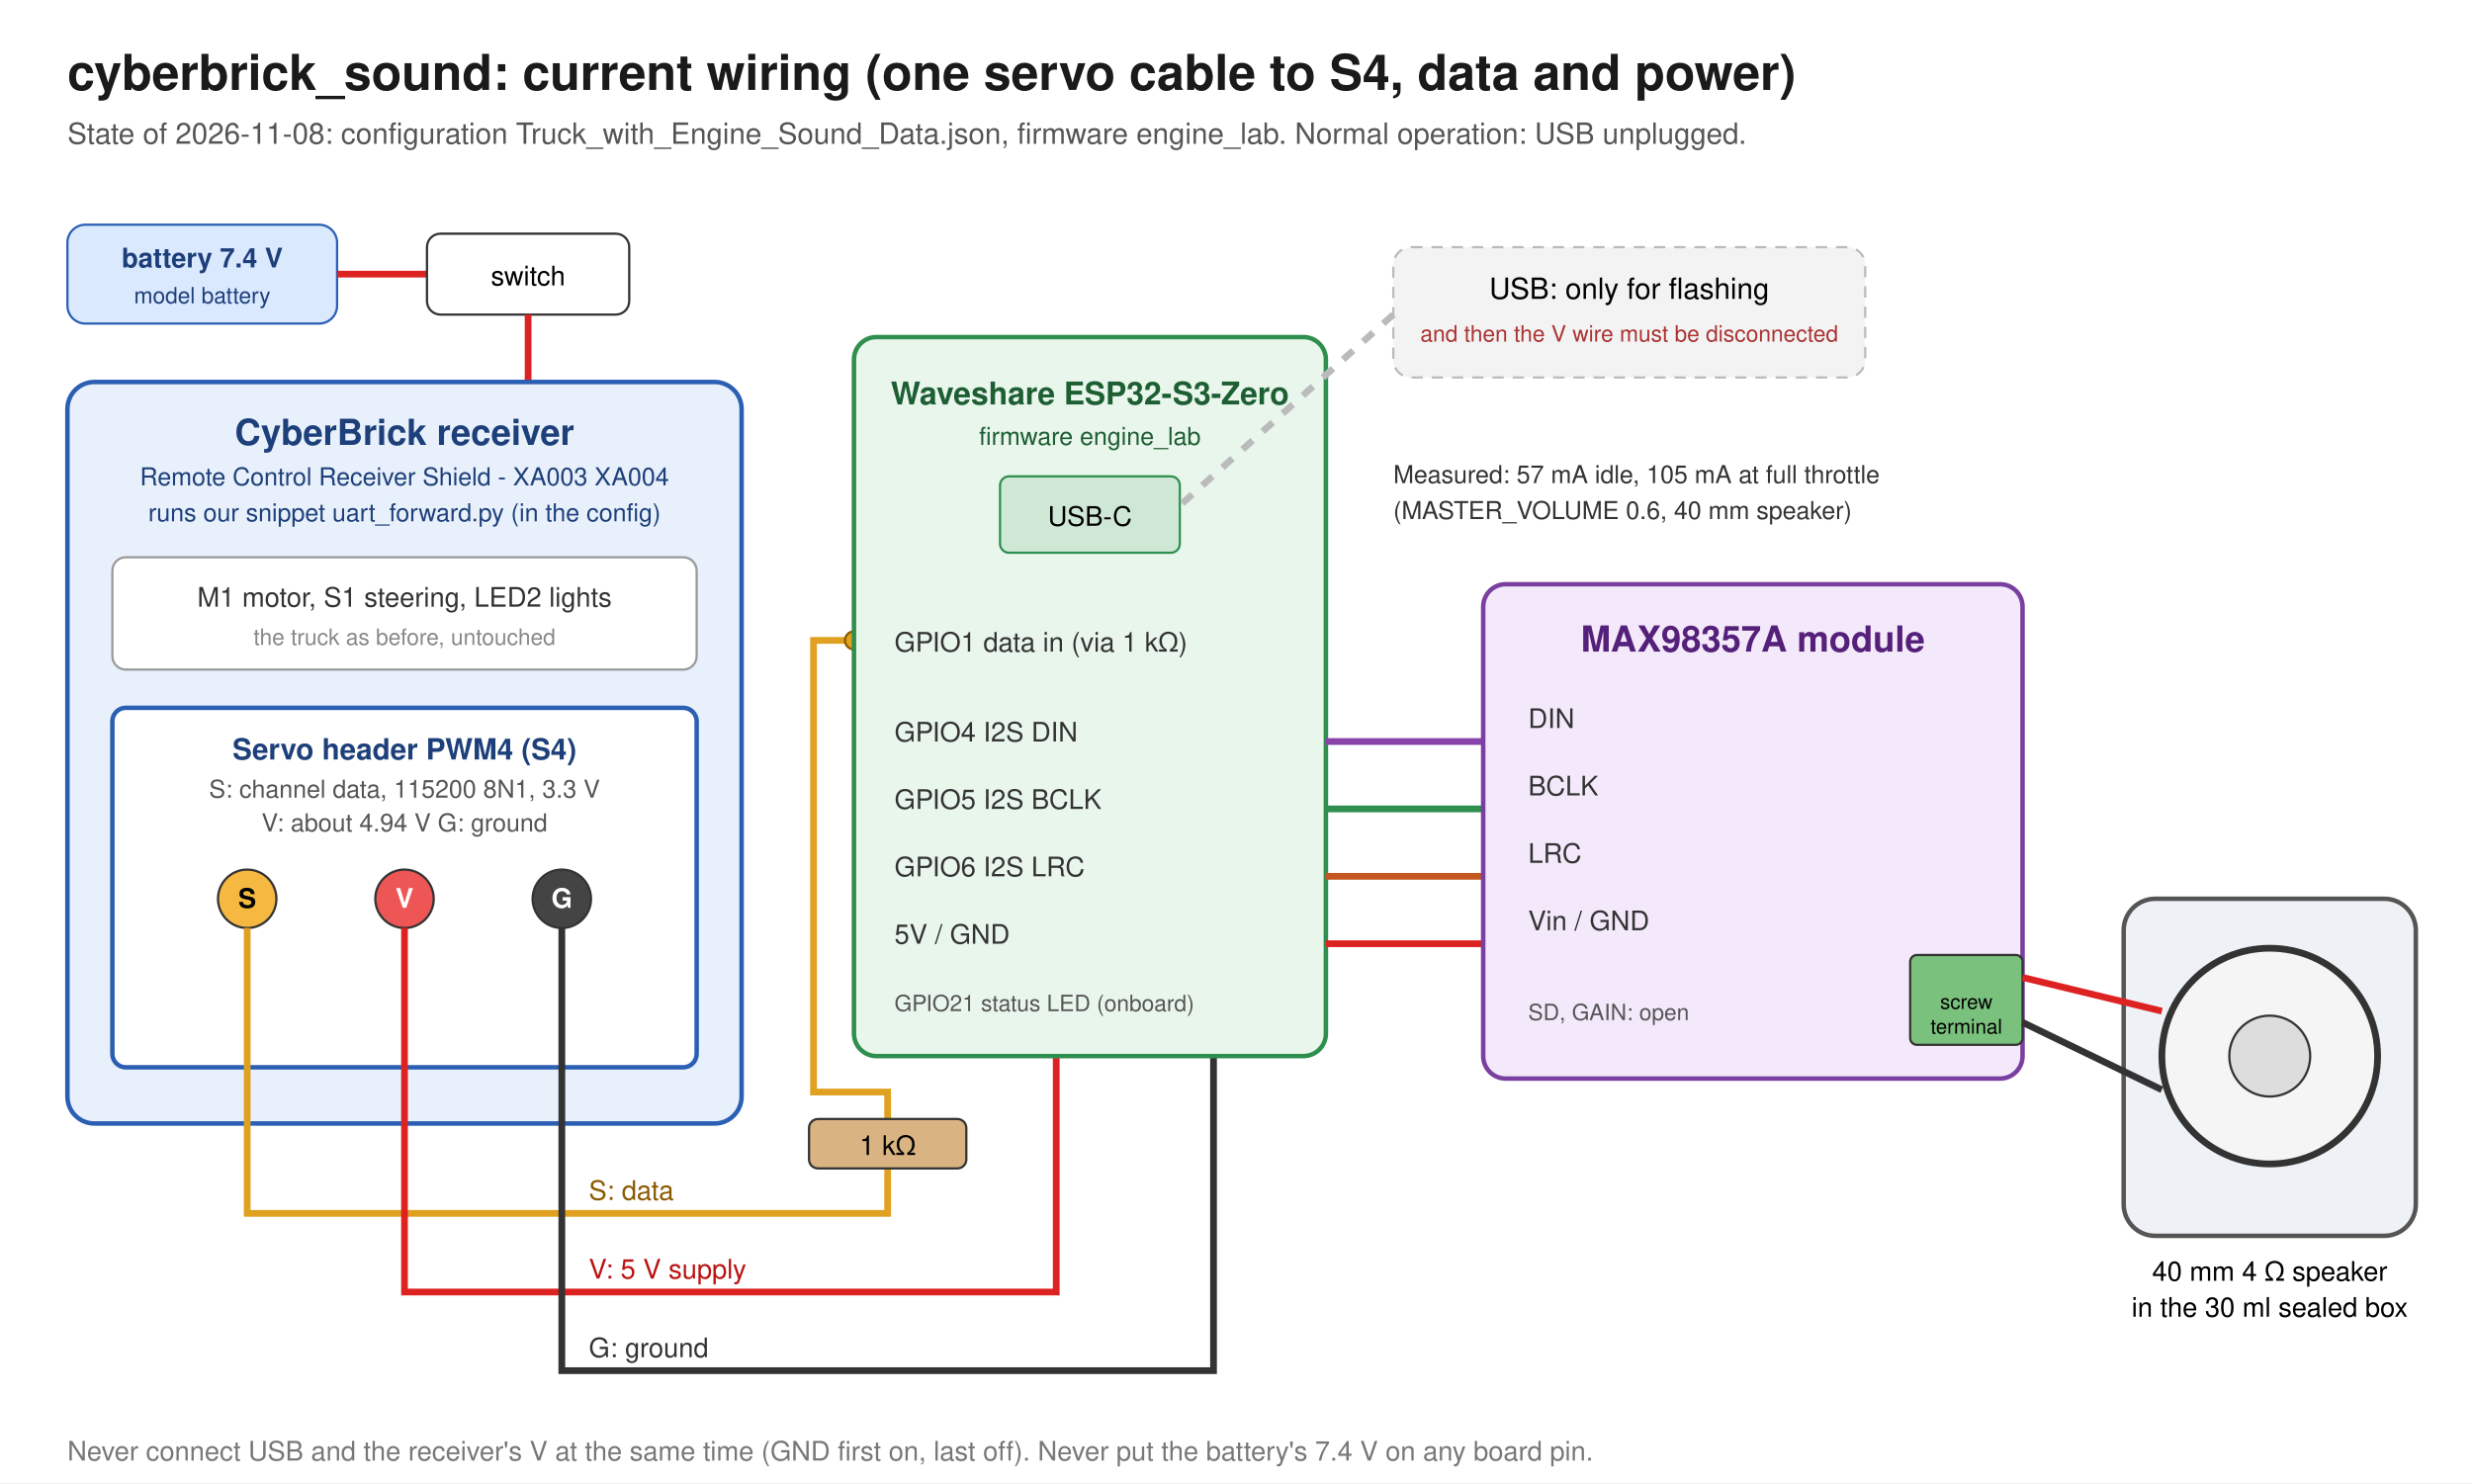
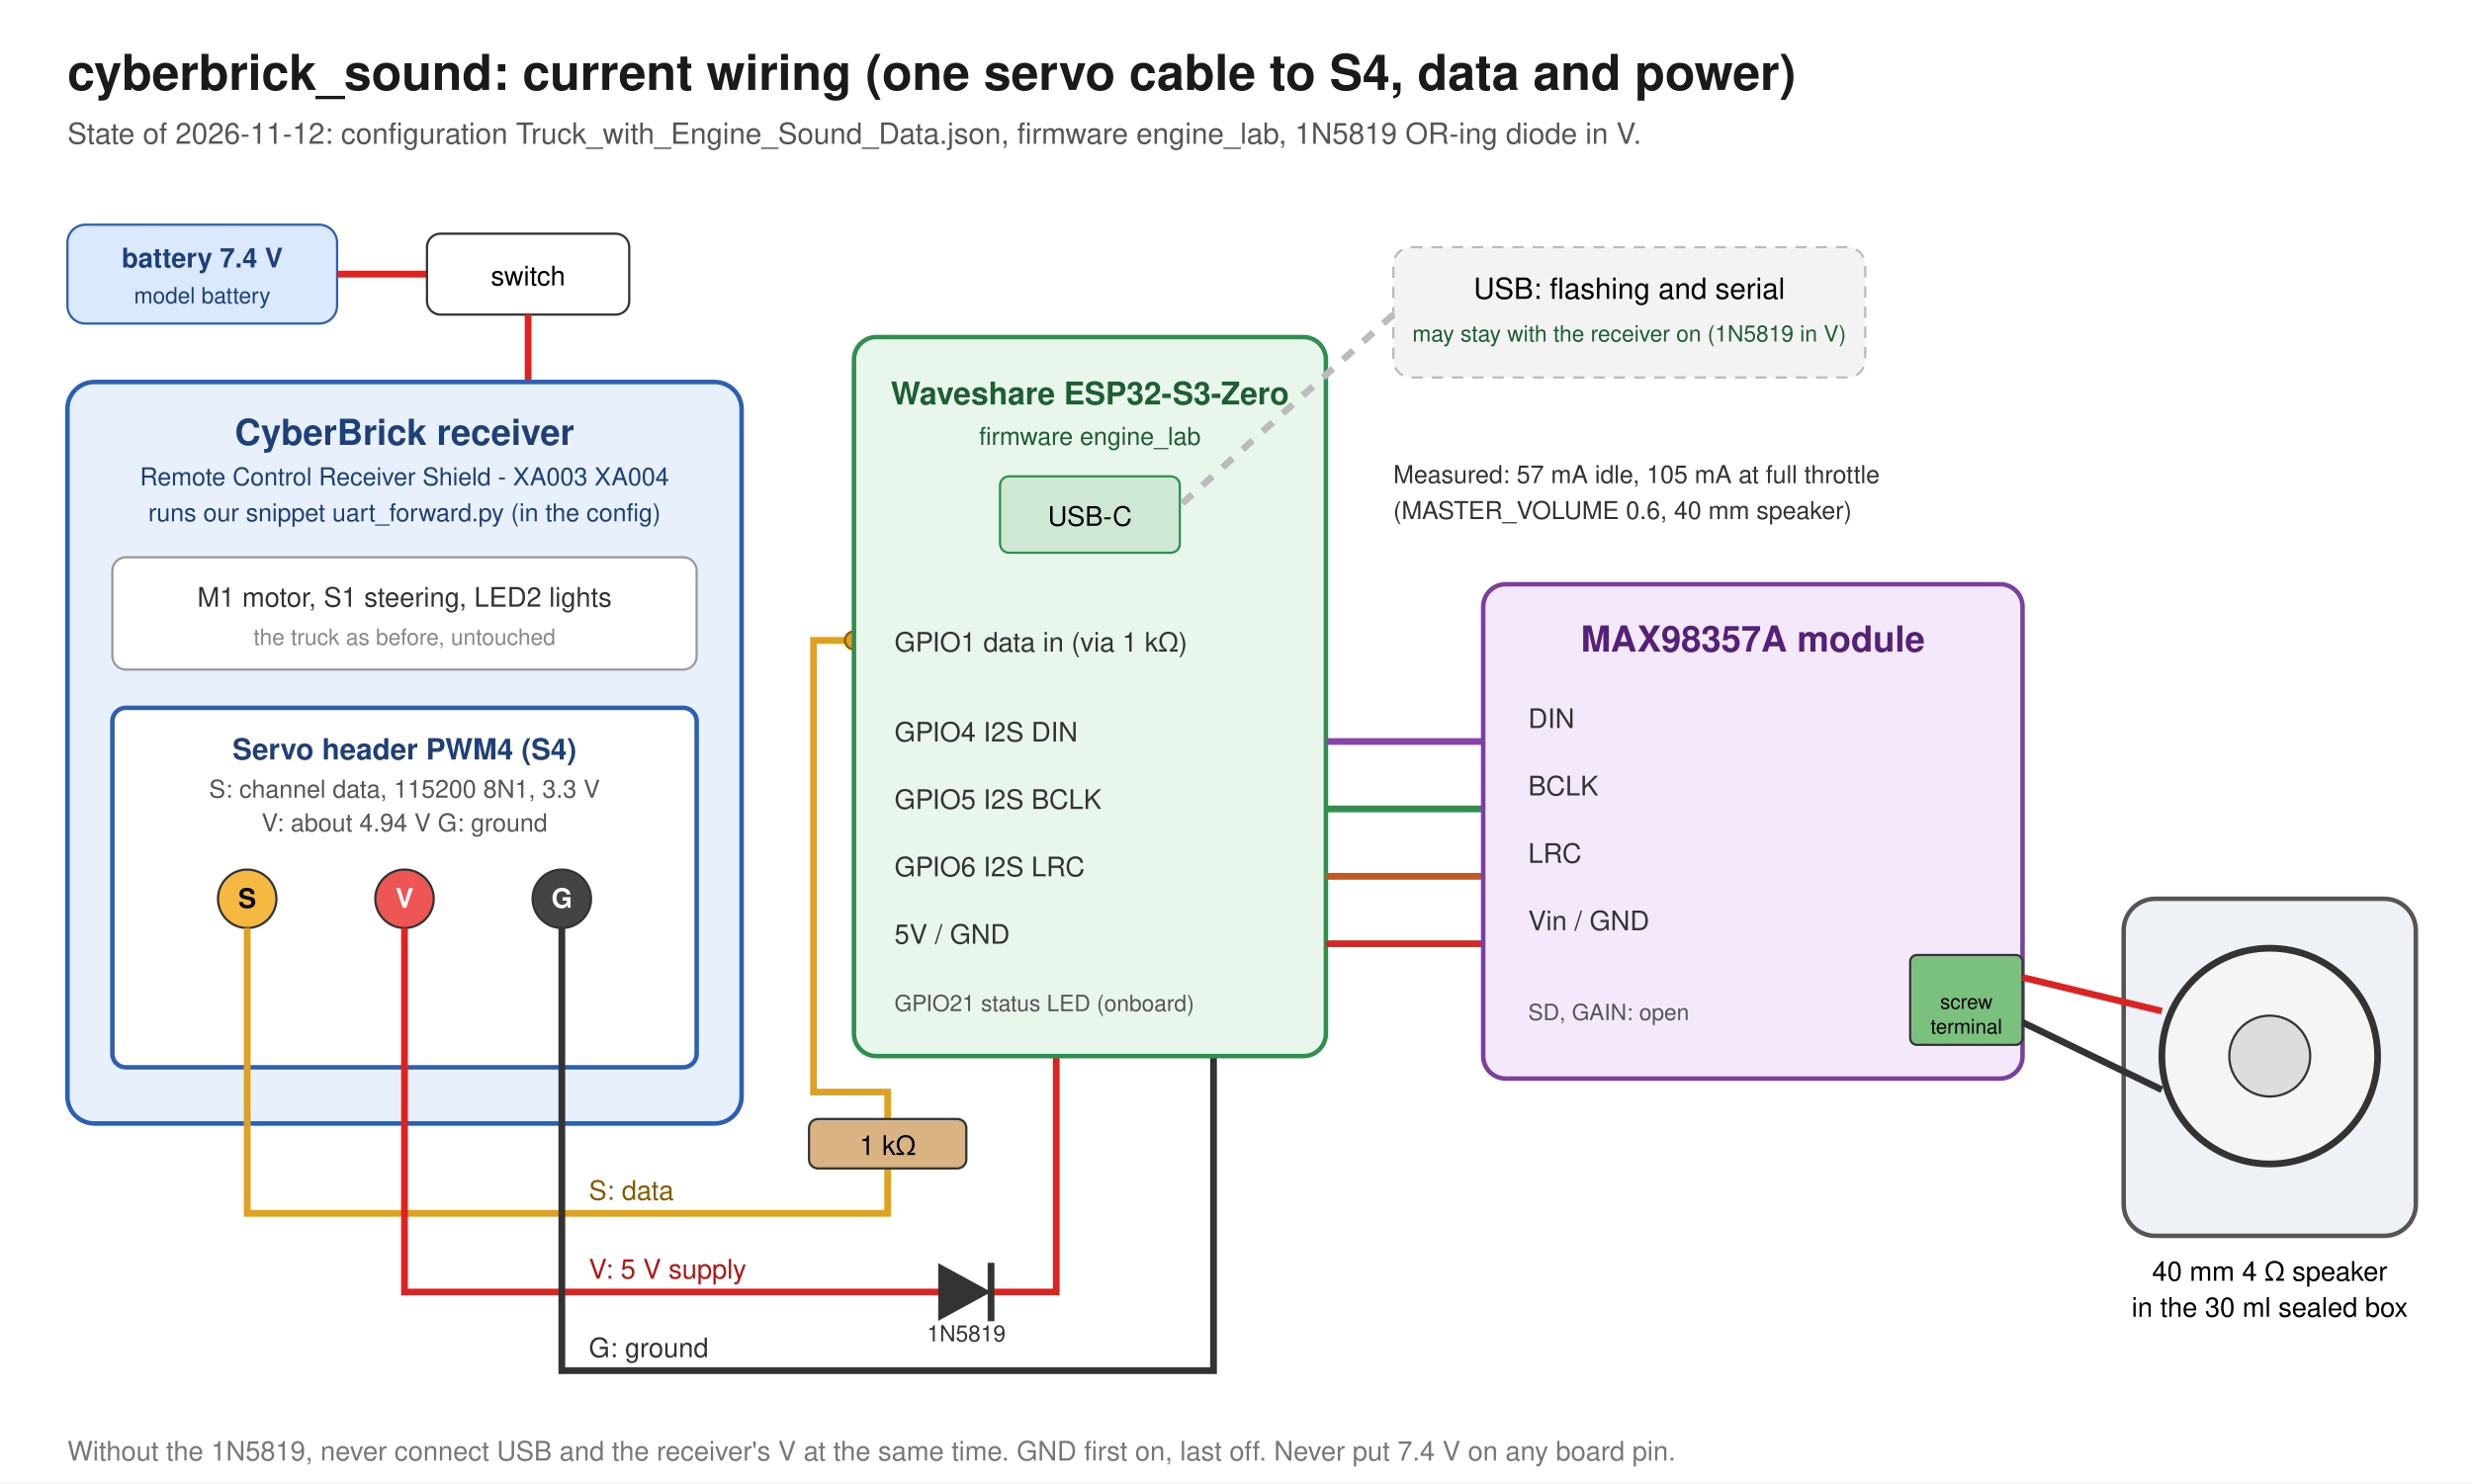
<svg xmlns="http://www.w3.org/2000/svg" viewBox="0 0 1100 660" font-family="Helvetica, Arial, sans-serif">
  <rect width="1100" height="660" fill="#ffffff" />
  <text x="30" y="40" font-size="22" font-weight="bold" fill="#1a1a1a">cyberbrick_sound: current wiring (one servo cable to S4, data and power)</text>
-   <text x="30" y="64" font-size="13" fill="#555">State of 2026-11-08: configuration Truck_with_Engine_Sound_Data.json, firmware engine_lab. Normal operation: USB unplugged.</text>
+   <text x="30" y="64" font-size="13" fill="#555">State of 2026-11-12: configuration Truck_with_Engine_Sound_Data.json, firmware engine_lab, 1N5819 OR-ing diode in V.</text>
  <rect x="30" y="100" width="120" height="44" rx="8" fill="#dbe9ff" stroke="#2b5fb4" />
  <text x="90" y="119" font-size="12" font-weight="bold" text-anchor="middle" fill="#1d3f7a">battery 7.4 V</text>
  <text x="90" y="135" font-size="10" text-anchor="middle" fill="#1d3f7a">model battery</text>
  <path d="M150 122 L190 122" stroke="#d22" stroke-width="3" />
  <rect x="190" y="104" width="90" height="36" rx="6" fill="#fff" stroke="#333" />
  <text x="235" y="127" font-size="12" text-anchor="middle">switch</text>
  <path d="M235 140 L235 170" stroke="#d22" stroke-width="3" />
  <rect x="30" y="170" width="300" height="330" rx="12" fill="#e8f0fb" stroke="#2b5fb4" stroke-width="2" />
  <text x="180" y="198" font-size="16" font-weight="bold" text-anchor="middle" fill="#1d3f7a">CyberBrick receiver</text>
  <text x="180" y="216" font-size="11" text-anchor="middle" fill="#1d3f7a">Remote Control Receiver Shield - XA003 XA004</text>
  <text x="180" y="232" font-size="11" text-anchor="middle" fill="#1d3f7a">runs our snippet uart_forward.py (in the config)</text>
  <rect x="50" y="248" width="260" height="50" rx="6" fill="#ffffff" stroke="#999" />
  <text x="180" y="270" font-size="12" text-anchor="middle" fill="#333">M1 motor, S1 steering, LED2 lights</text>
  <text x="180" y="287" font-size="10" text-anchor="middle" fill="#888">the truck as before, untouched</text>
  <rect x="50" y="315" width="260" height="160" rx="6" fill="#ffffff" stroke="#2b5fb4" stroke-width="2" />
  <text x="180" y="338" font-size="13" font-weight="bold" text-anchor="middle" fill="#1d3f7a">Servo header PWM4 (S4)</text>
  <text x="180" y="355" font-size="11" text-anchor="middle" fill="#555">S: channel data, 115200 8N1, 3.3 V</text>
  <text x="180" y="370" font-size="11" text-anchor="middle" fill="#555">V: about 4.94 V   G: ground</text>
  <circle cx="110" cy="400" r="13" fill="#f5b942" stroke="#333" />
  <text x="110" y="404" font-size="12" text-anchor="middle" font-weight="bold">S</text>
  <circle cx="180" cy="400" r="13" fill="#e55" stroke="#333" />
  <text x="180" y="404" font-size="12" text-anchor="middle" font-weight="bold" fill="#fff">V</text>
  <circle cx="250" cy="400" r="13" fill="#444" stroke="#333" />
  <text x="250" y="404" font-size="12" text-anchor="middle" font-weight="bold" fill="#fff">G</text>
  <path d="M110 413 L110 540 L395 540 L395 520" fill="none" stroke="#e0a020" stroke-width="3" />
  <path d="M395 498 L395 486 L362 486 L362 285 L380 285" fill="none" stroke="#e0a020" stroke-width="3" />
  <circle cx="380" cy="285" r="4" fill="#e0a020" stroke="#8a5a00" />
-   <path d="M180 413 L180 575 L470 575 L470 470" fill="none" stroke="#d22" stroke-width="3" />
+   <path d="M180 413 L180 575 L418 575" fill="none" stroke="#d22" stroke-width="3" />
+   <path d="M442 575 L470 575 L470 470" fill="none" stroke="#d22" stroke-width="3" />
+   <path d="M418 563 L418 587 L440 575 Z" fill="#333" stroke="#333" stroke-width="1" />
+   <path d="M441 562 L441 588" stroke="#333" stroke-width="3" />
+   <text x="430" y="597" font-size="10" text-anchor="middle" fill="#333">1N5819</text>
  <path d="M250 413 L250 610 L540 610 L540 470" fill="none" stroke="#333" stroke-width="3" />
  <text x="262" y="534" font-size="12" fill="#8a5a00">S: data</text>
  <text x="262" y="569" font-size="12" fill="#b11">V: 5 V supply</text>
  <text x="262" y="604" font-size="12" fill="#333">G: ground</text>
  <rect x="360" y="498" width="70" height="22" rx="4" fill="#d9b382" stroke="#333" />
  <text x="395" y="514" font-size="12" text-anchor="middle">1 kΩ</text>
  <rect x="380" y="150" width="210" height="320" rx="10" fill="#e9f6ec" stroke="#2f8f4e" stroke-width="2" />
  <text x="485" y="180" font-size="14" font-weight="bold" text-anchor="middle" fill="#1d5e33">Waveshare ESP32-S3-Zero</text>
  <text x="485" y="198" font-size="11" text-anchor="middle" fill="#1d5e33">firmware engine_lab</text>
  <rect x="445" y="212" width="80" height="34" rx="4" fill="#cfe8d6" stroke="#2f8f4e" />
  <text x="485" y="234" font-size="12" text-anchor="middle">USB-C</text>
  <text x="398" y="290" font-size="12" fill="#333">GPIO1  data in (via 1 kΩ)</text>
  <text x="398" y="330" font-size="12" fill="#333">GPIO4  I2S DIN</text>
  <text x="398" y="360" font-size="12" fill="#333">GPIO5  I2S BCLK</text>
  <text x="398" y="390" font-size="12" fill="#333">GPIO6  I2S LRC</text>
  <text x="398" y="420" font-size="12" fill="#333">5V  /  GND</text>
  <text x="398" y="450" font-size="10" fill="#555">GPIO21 status LED (onboard)</text>
  <rect x="620" y="110" width="210" height="58" rx="8" fill="#f3f3f3" stroke="#bbb" stroke-dasharray="5 4" />
-   <text x="725" y="133" font-size="13" text-anchor="middle">USB: only for flashing</text>
-   <text x="725" y="152" font-size="10" text-anchor="middle" fill="#a33">and then the V wire must be disconnected</text>
+   <text x="725" y="133" font-size="13" text-anchor="middle">USB: flashing and serial</text>
+   <text x="725" y="152" font-size="10" text-anchor="middle" fill="#1d5e33">may stay with the receiver on (1N5819 in V)</text>
  <path d="M620 140 L525 225" fill="none" stroke="#bbb" stroke-width="3" stroke-dasharray="6 6" />
  <path d="M590 330 L700 330" stroke="#8844aa" stroke-width="3" fill="none" />
  <path d="M590 360 L740 360" stroke="#2f8f4e" stroke-width="3" fill="none" />
  <path d="M590 390 L780 390" stroke="#c4571e" stroke-width="3" fill="none" />
  <path d="M590 420 L820 420" stroke="#d22" stroke-width="3" fill="none" />
  <rect x="660" y="260" width="240" height="220" rx="10" fill="#f3e9fa" stroke="#7a3fa0" stroke-width="2" />
  <text x="780" y="290" font-size="16" font-weight="bold" text-anchor="middle" fill="#55207a">MAX98357A module</text>
  <text x="680" y="324" font-size="12" fill="#333">DIN</text>
  <text x="680" y="354" font-size="12" fill="#333">BCLK</text>
  <text x="680" y="384" font-size="12" fill="#333">LRC</text>
  <text x="680" y="414" font-size="12" fill="#333">Vin / GND</text>
  <text x="680" y="454" font-size="10" fill="#555">SD, GAIN: open</text>
  <rect x="850" y="425" width="50" height="40" rx="3" fill="#7bc17e" stroke="#333" />
  <text x="875" y="449" font-size="9" text-anchor="middle">screw</text>
  <text x="875" y="460" font-size="9" text-anchor="middle">terminal</text>
  <rect x="945" y="400" width="130" height="150" rx="14" fill="#eef2f6" stroke="#555" stroke-width="2" />
  <circle cx="1010" cy="470" r="48" fill="#f5f5f5" stroke="#333" stroke-width="3" />
  <circle cx="1010" cy="470" r="18" fill="#ddd" stroke="#333" />
  <text x="1010" y="570" font-size="12" text-anchor="middle">40 mm 4 Ω speaker</text>
  <text x="1010" y="586" font-size="12" text-anchor="middle">in the 30 ml sealed box</text>
  <path d="M900 435 L962 450" stroke="#d22" stroke-width="3" fill="none" />
  <path d="M900 455 L962 485" stroke="#333" stroke-width="3" fill="none" />
  <text x="620" y="215" font-size="11" fill="#333">Measured: 57 mA idle, 105 mA at full throttle</text>
  <text x="620" y="231" font-size="11" fill="#333">(MASTER_VOLUME 0.6, 40 mm speaker)</text>
-   <text x="30" y="650" font-size="12" fill="#777">Never connect USB and the receiver's V at the same time (GND first on, last off). Never put the battery's 7.4 V on any board pin.</text>
+   <text x="30" y="650" font-size="12" fill="#777">Without the 1N5819, never connect USB and the receiver's V at the same time. GND first on, last off. Never put 7.4 V on any board pin.</text>
</svg>
